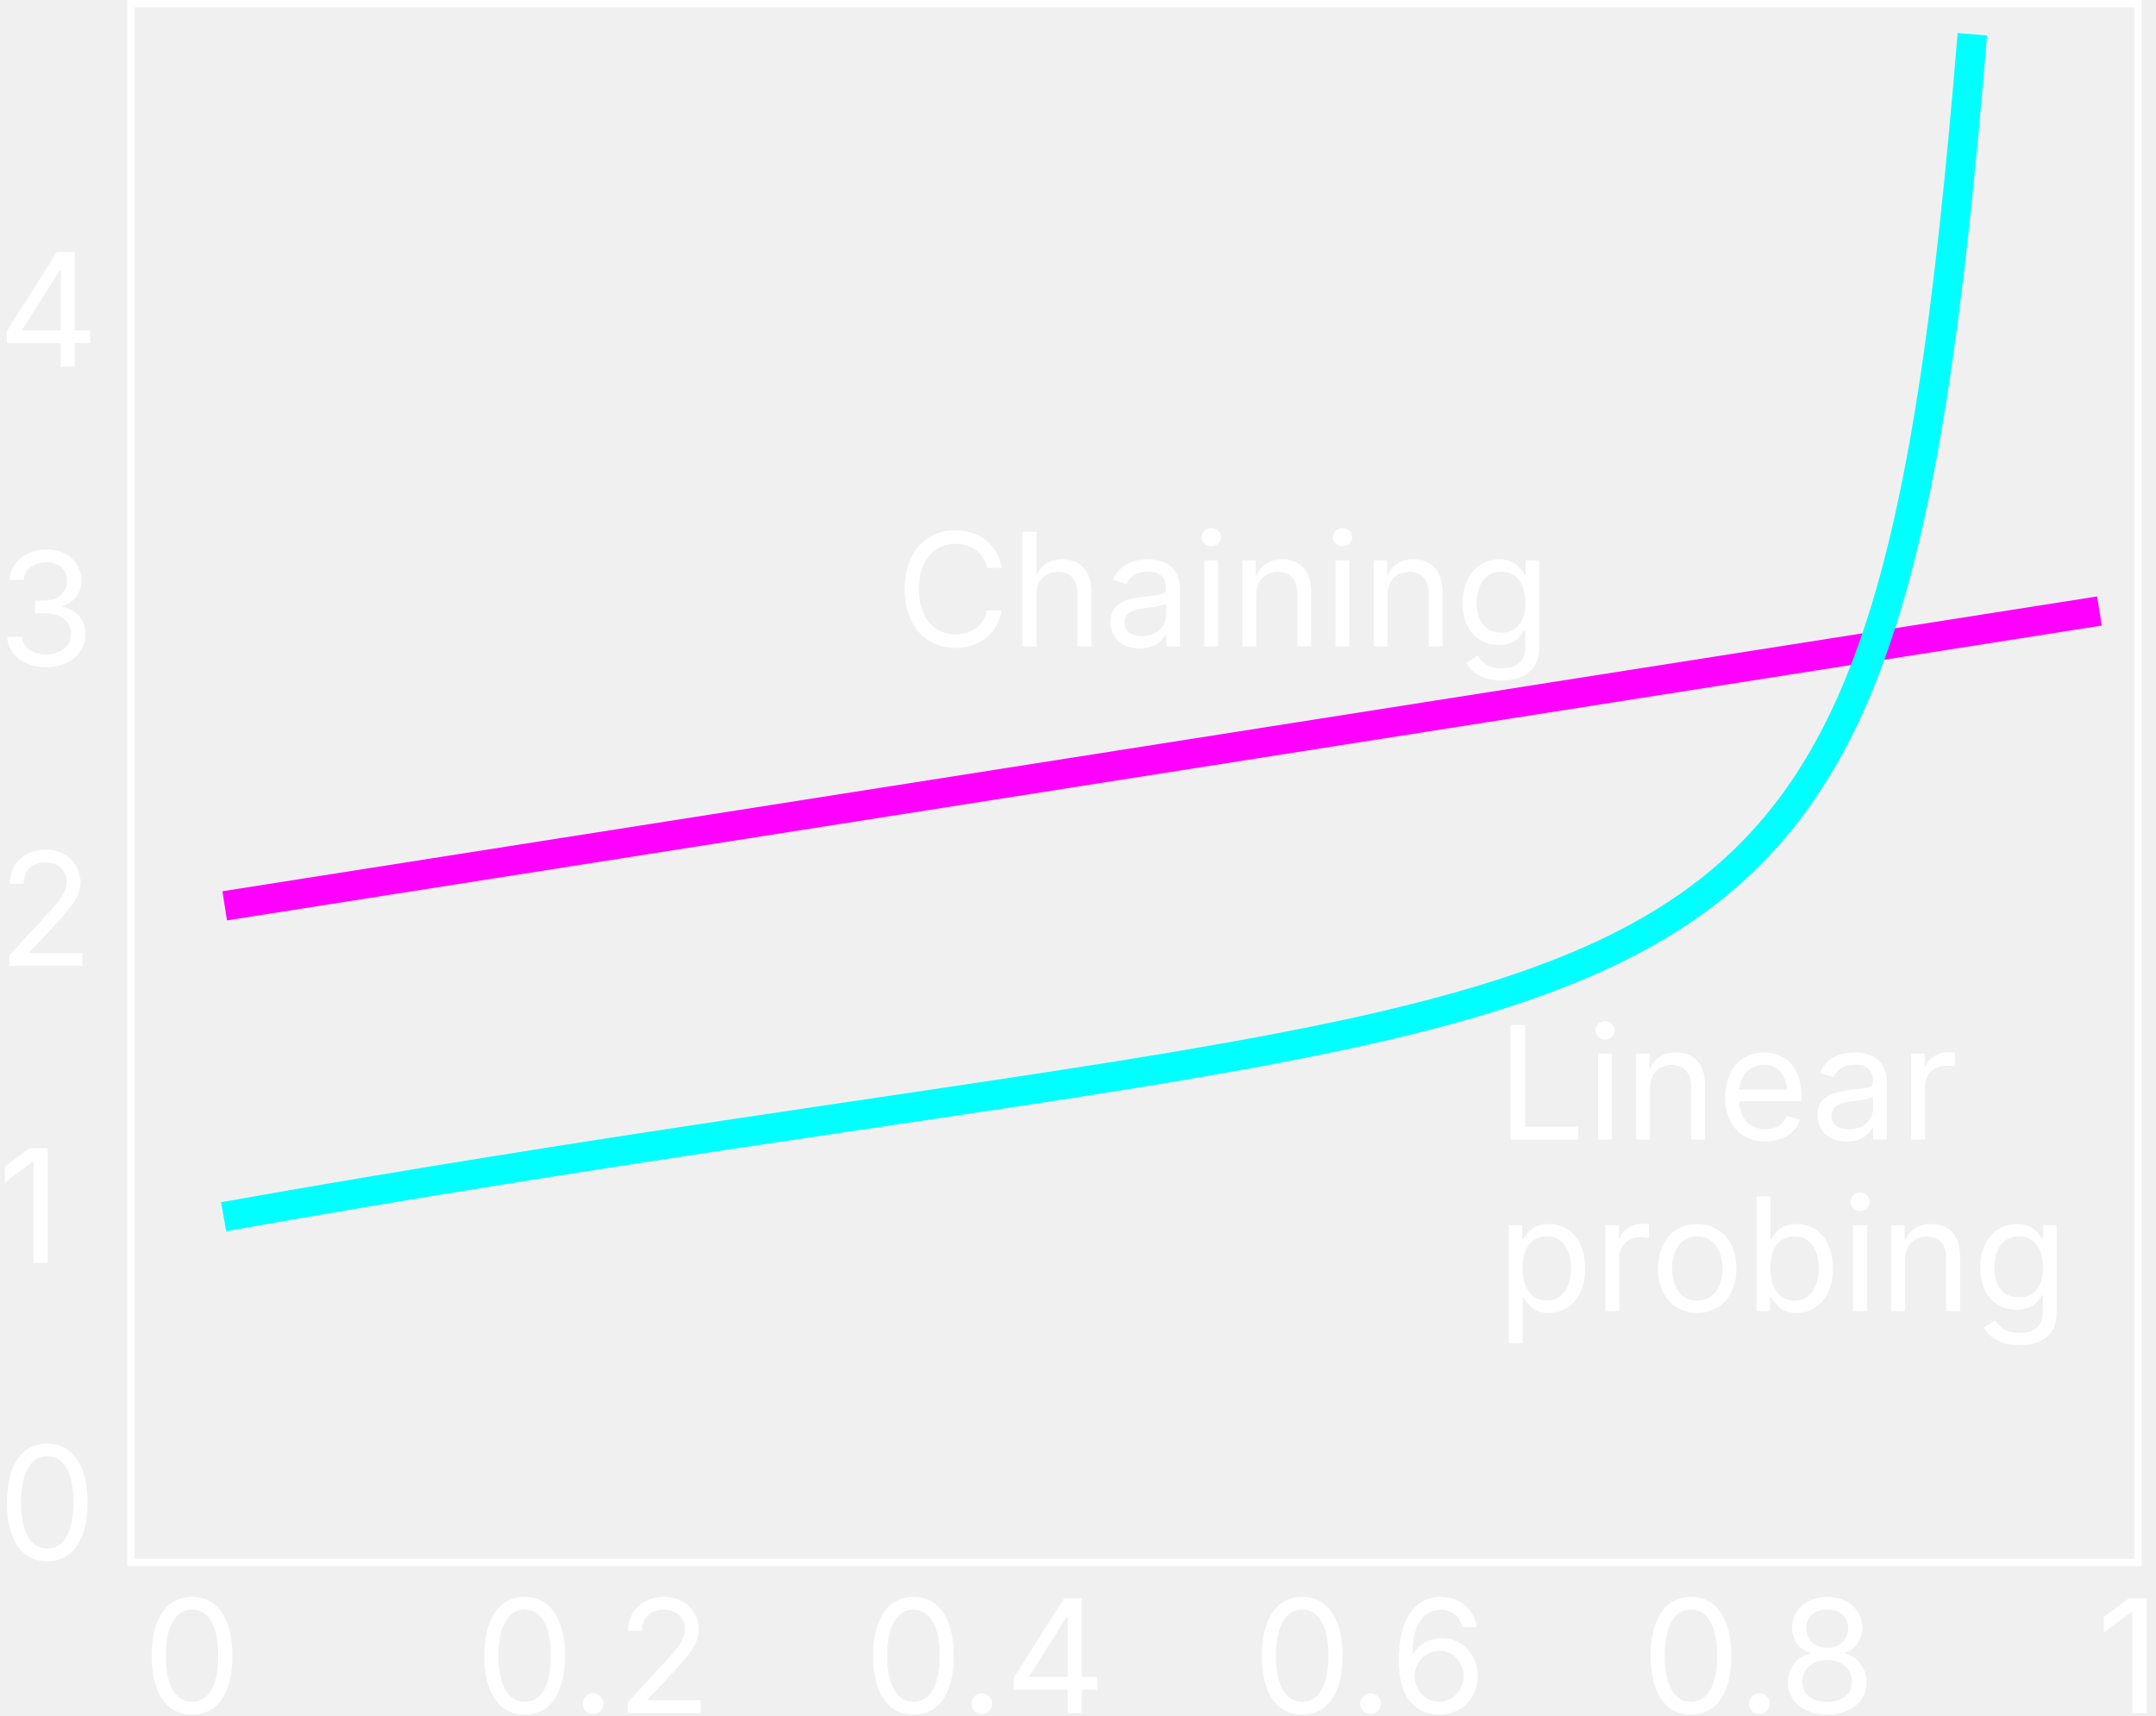
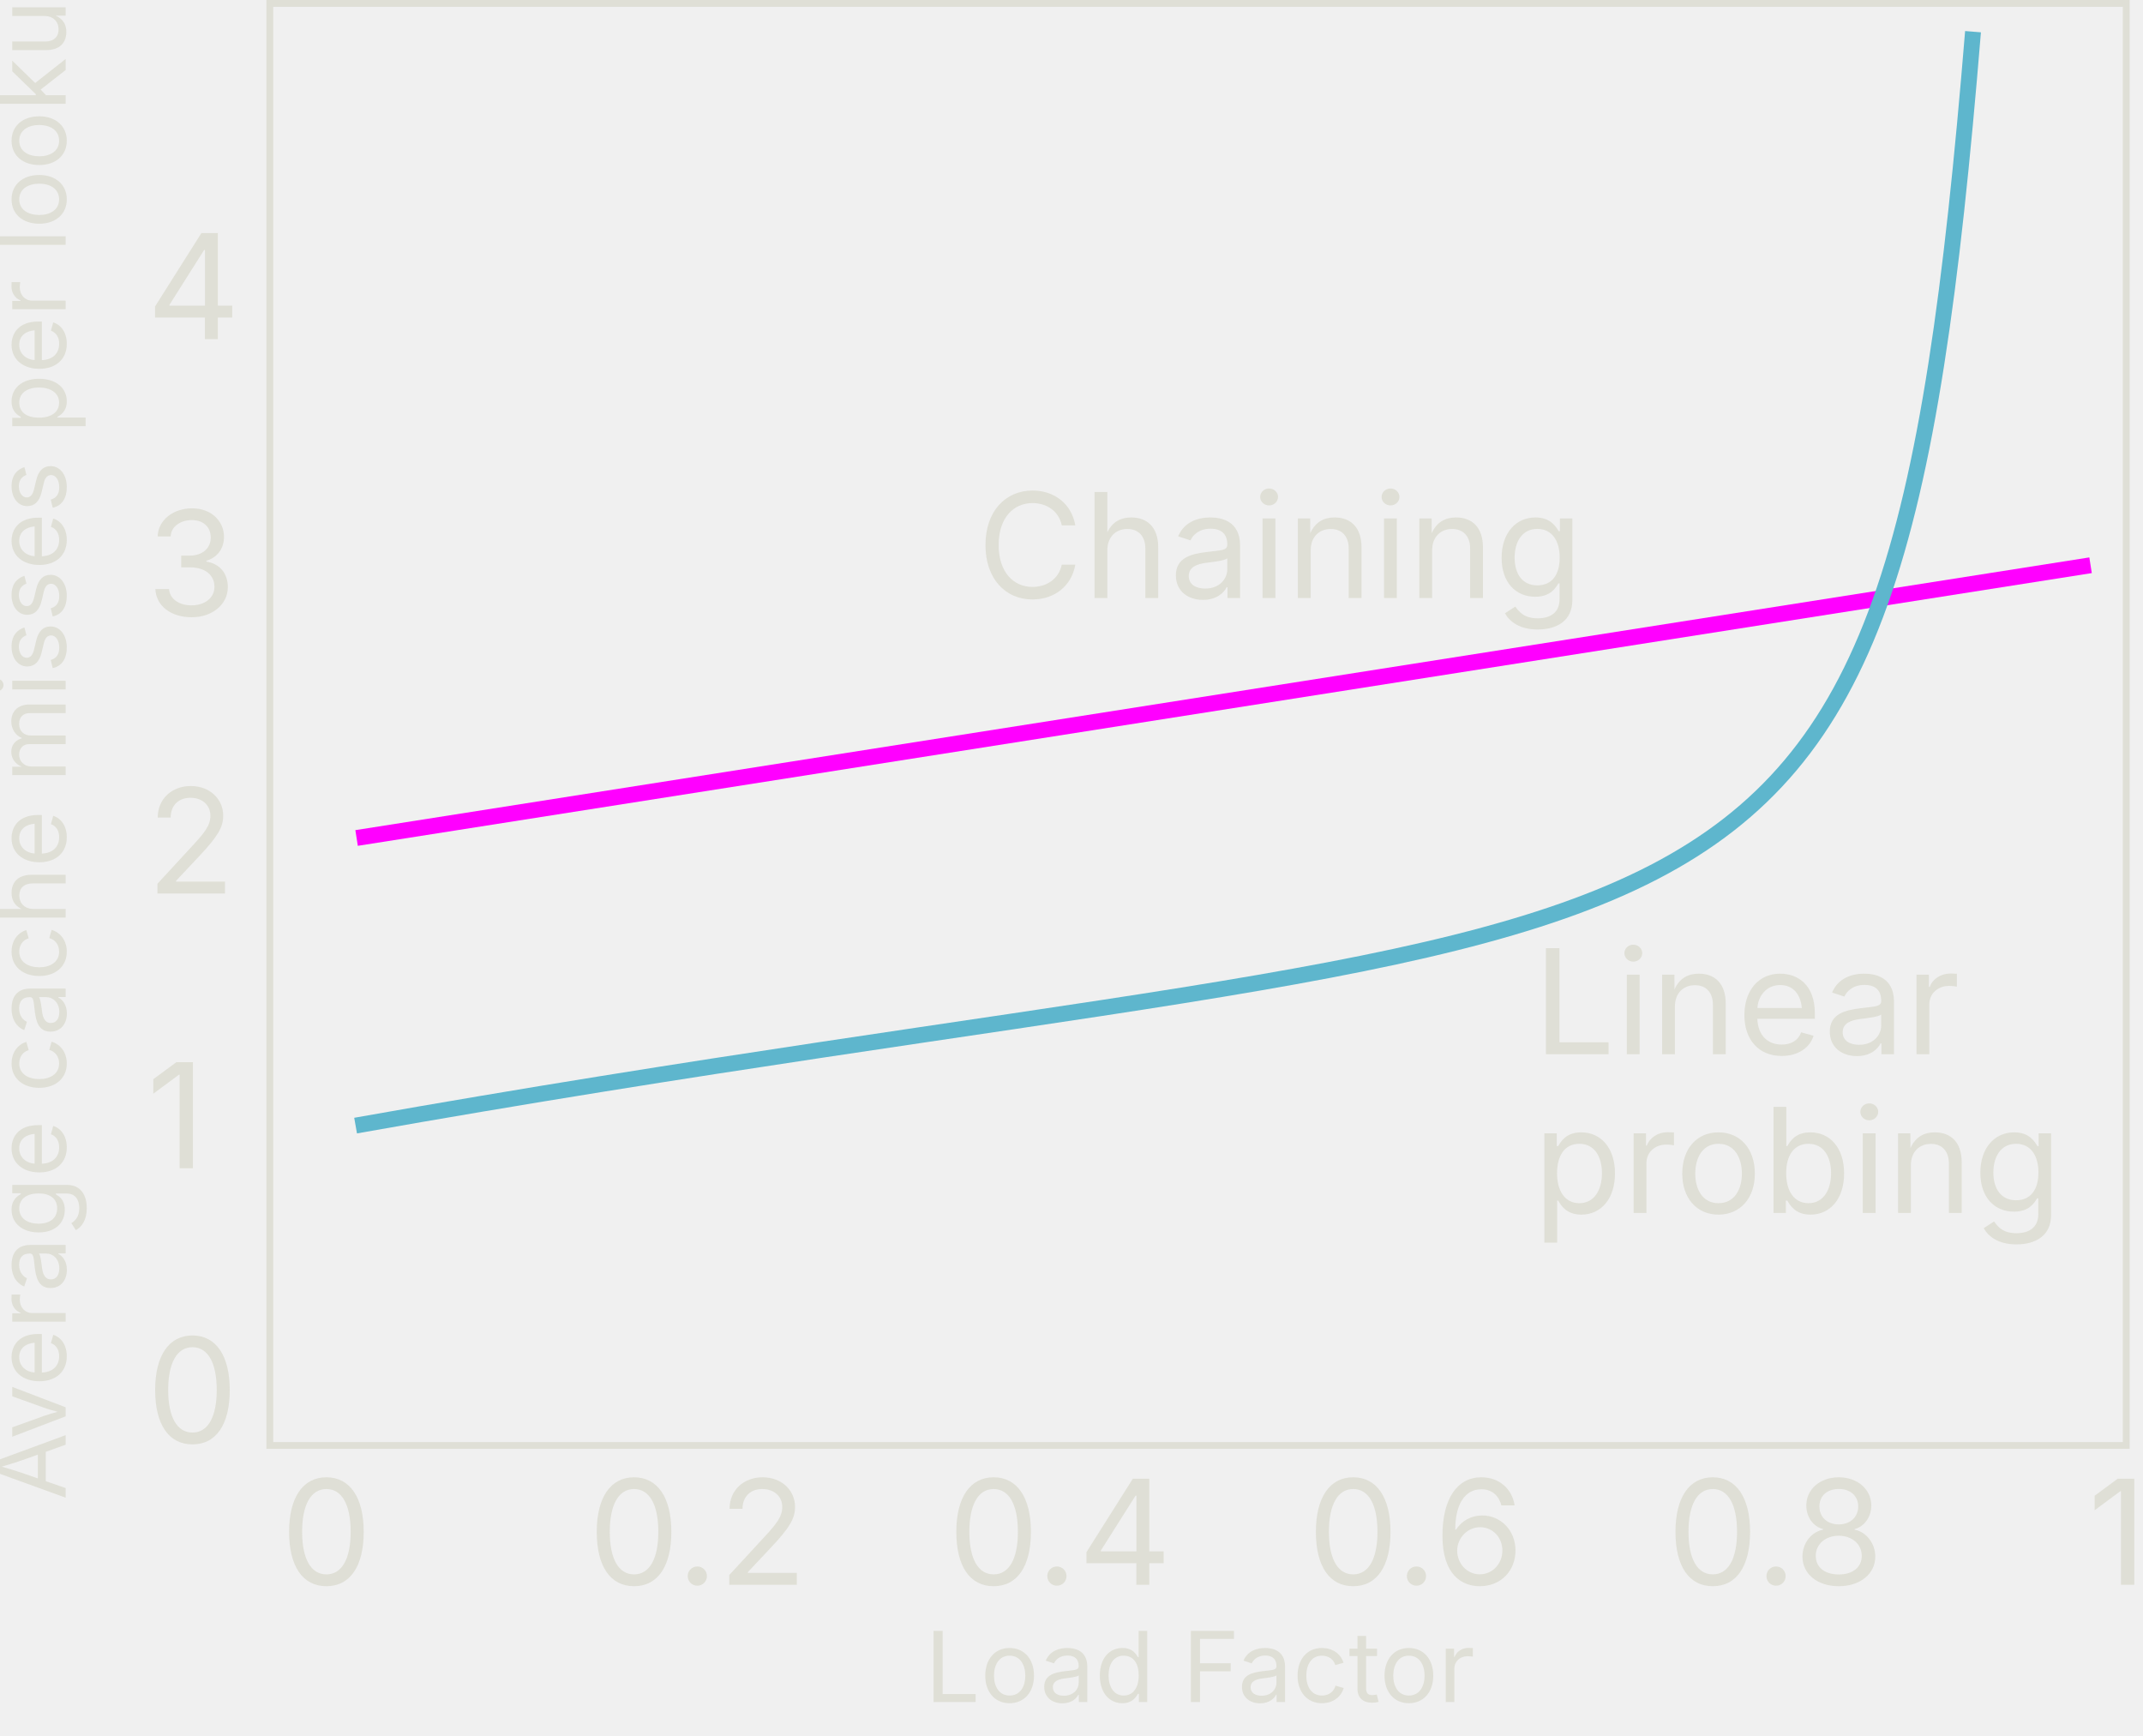
- <svg xmlns="http://www.w3.org/2000/svg" width="2010.909" height="1599.947" xml:space="preserve" overflow="hidden" version="1.1" id="svg45103">
+ <svg xmlns="http://www.w3.org/2000/svg" width="2161" height="1750" viewBox="-150 0 2161 1750" xml:space="preserve" overflow="hidden" version="1.1" id="svg45103">
  <style>
      .themed-fill {
-         fill: white;
+         fill: rgb(223, 223, 214);
      }
      .themed-stroke {
-         stroke: white;
+         stroke: rgb(223, 223, 214);
      }
      .stroke-secondary {
-         stroke: #00ffff;
+         stroke: rgb(94, 182, 205);
      }
      .stroke-tertiary {
        stroke: #ff00ff;
      }
      .curve {
-         stroke-width: 27.5;
+         stroke-width: 16;
      }
      text {
        font-family: "Inter", ui-sans-serif, system-ui, sans-serif;
+         fill: rgb(223, 223, 214);
      }
    </style>
  <rect x="122.088" y="3.438" width="1872" height="1454" class="themed-stroke" stroke-width="6.875" stroke-miterlimit="8" fill="none" id="rect45065" />
  <g transform="translate(-664.4119,-240.0625)" id="g45101">
    <path d="M 0,0 1748.54,275" class="curve stroke-tertiary" stroke-miterlimit="8" fill="none" fill-rule="evenodd" transform="matrix(1,0,0,-1,874,1085)" id="path45089" />
    <path d="M 873,1375 C 2273.52,1126.26 2418.99,1310.48 2504,272" class="curve stroke-secondary" stroke-miterlimit="8" fill="none" fill-rule="evenodd" id="path45091" />
  </g>
+   <text transform="translate(-60, 726) rotate(-90)" text-anchor="middle" dominant-baseline="text-bottom" style="font-size: 74pt;">Average cache misses per lookup</text>
+   <text transform="translate(1060.089, 1740)" text-anchor="middle" dominant-baseline="text-bottom" style="font-size: 74pt;">Load Factor</text>
  <text class="themed-fill" font-weight="400" font-size="147px" x="835" y="603" id="text45099">Chaining</text>
  <text class="themed-fill" font-weight="400" font-size="147px" id="textLinearProbing">
    <tspan x="1396" y="1063" id="tspan45093">Linear</tspan>
    <tspan x="1396" y="1223" id="tspan45095">probing</tspan>
  </text>
  <text class="themed-fill" font-weight="400" font-size="147px" transform="translate(-2.297,341.938)" id="text45087">4</text>
  <text class="themed-fill" font-weight="400" font-size="147px" transform="translate(-2.297,341.938)" id="text45087">
    <tspan font-size="147px" x="0" y="279" id="tspan45067">3</tspan>
    <tspan font-size="147px" x="0" y="559" id="tspan45069">2</tspan>
    <tspan font-size="147px" x="0" y="836" id="tspan45071">1</tspan>
    <tspan font-size="147px" x="0" y="1113" id="tspan45073">0</tspan>
    <tspan font-size="147px" x="135.072" y="1256" id="tspan45075">0</tspan>
    <tspan font-size="147px" x="445.302" y="1256" id="tspan45077">0.2</tspan>
    <tspan font-size="147px" x="807.897" y="1256" id="tspan45079">0.4</tspan>
    <tspan font-size="147px" x="1170.49" y="1256" id="tspan45081">0.6</tspan>
    <tspan font-size="147px" x="1533.09" y="1256" id="tspan45083">0.8</tspan>
    <tspan font-size="147px" x="1957.65" y="1256" id="tspan45085">1</tspan>
  </text>
</svg>
